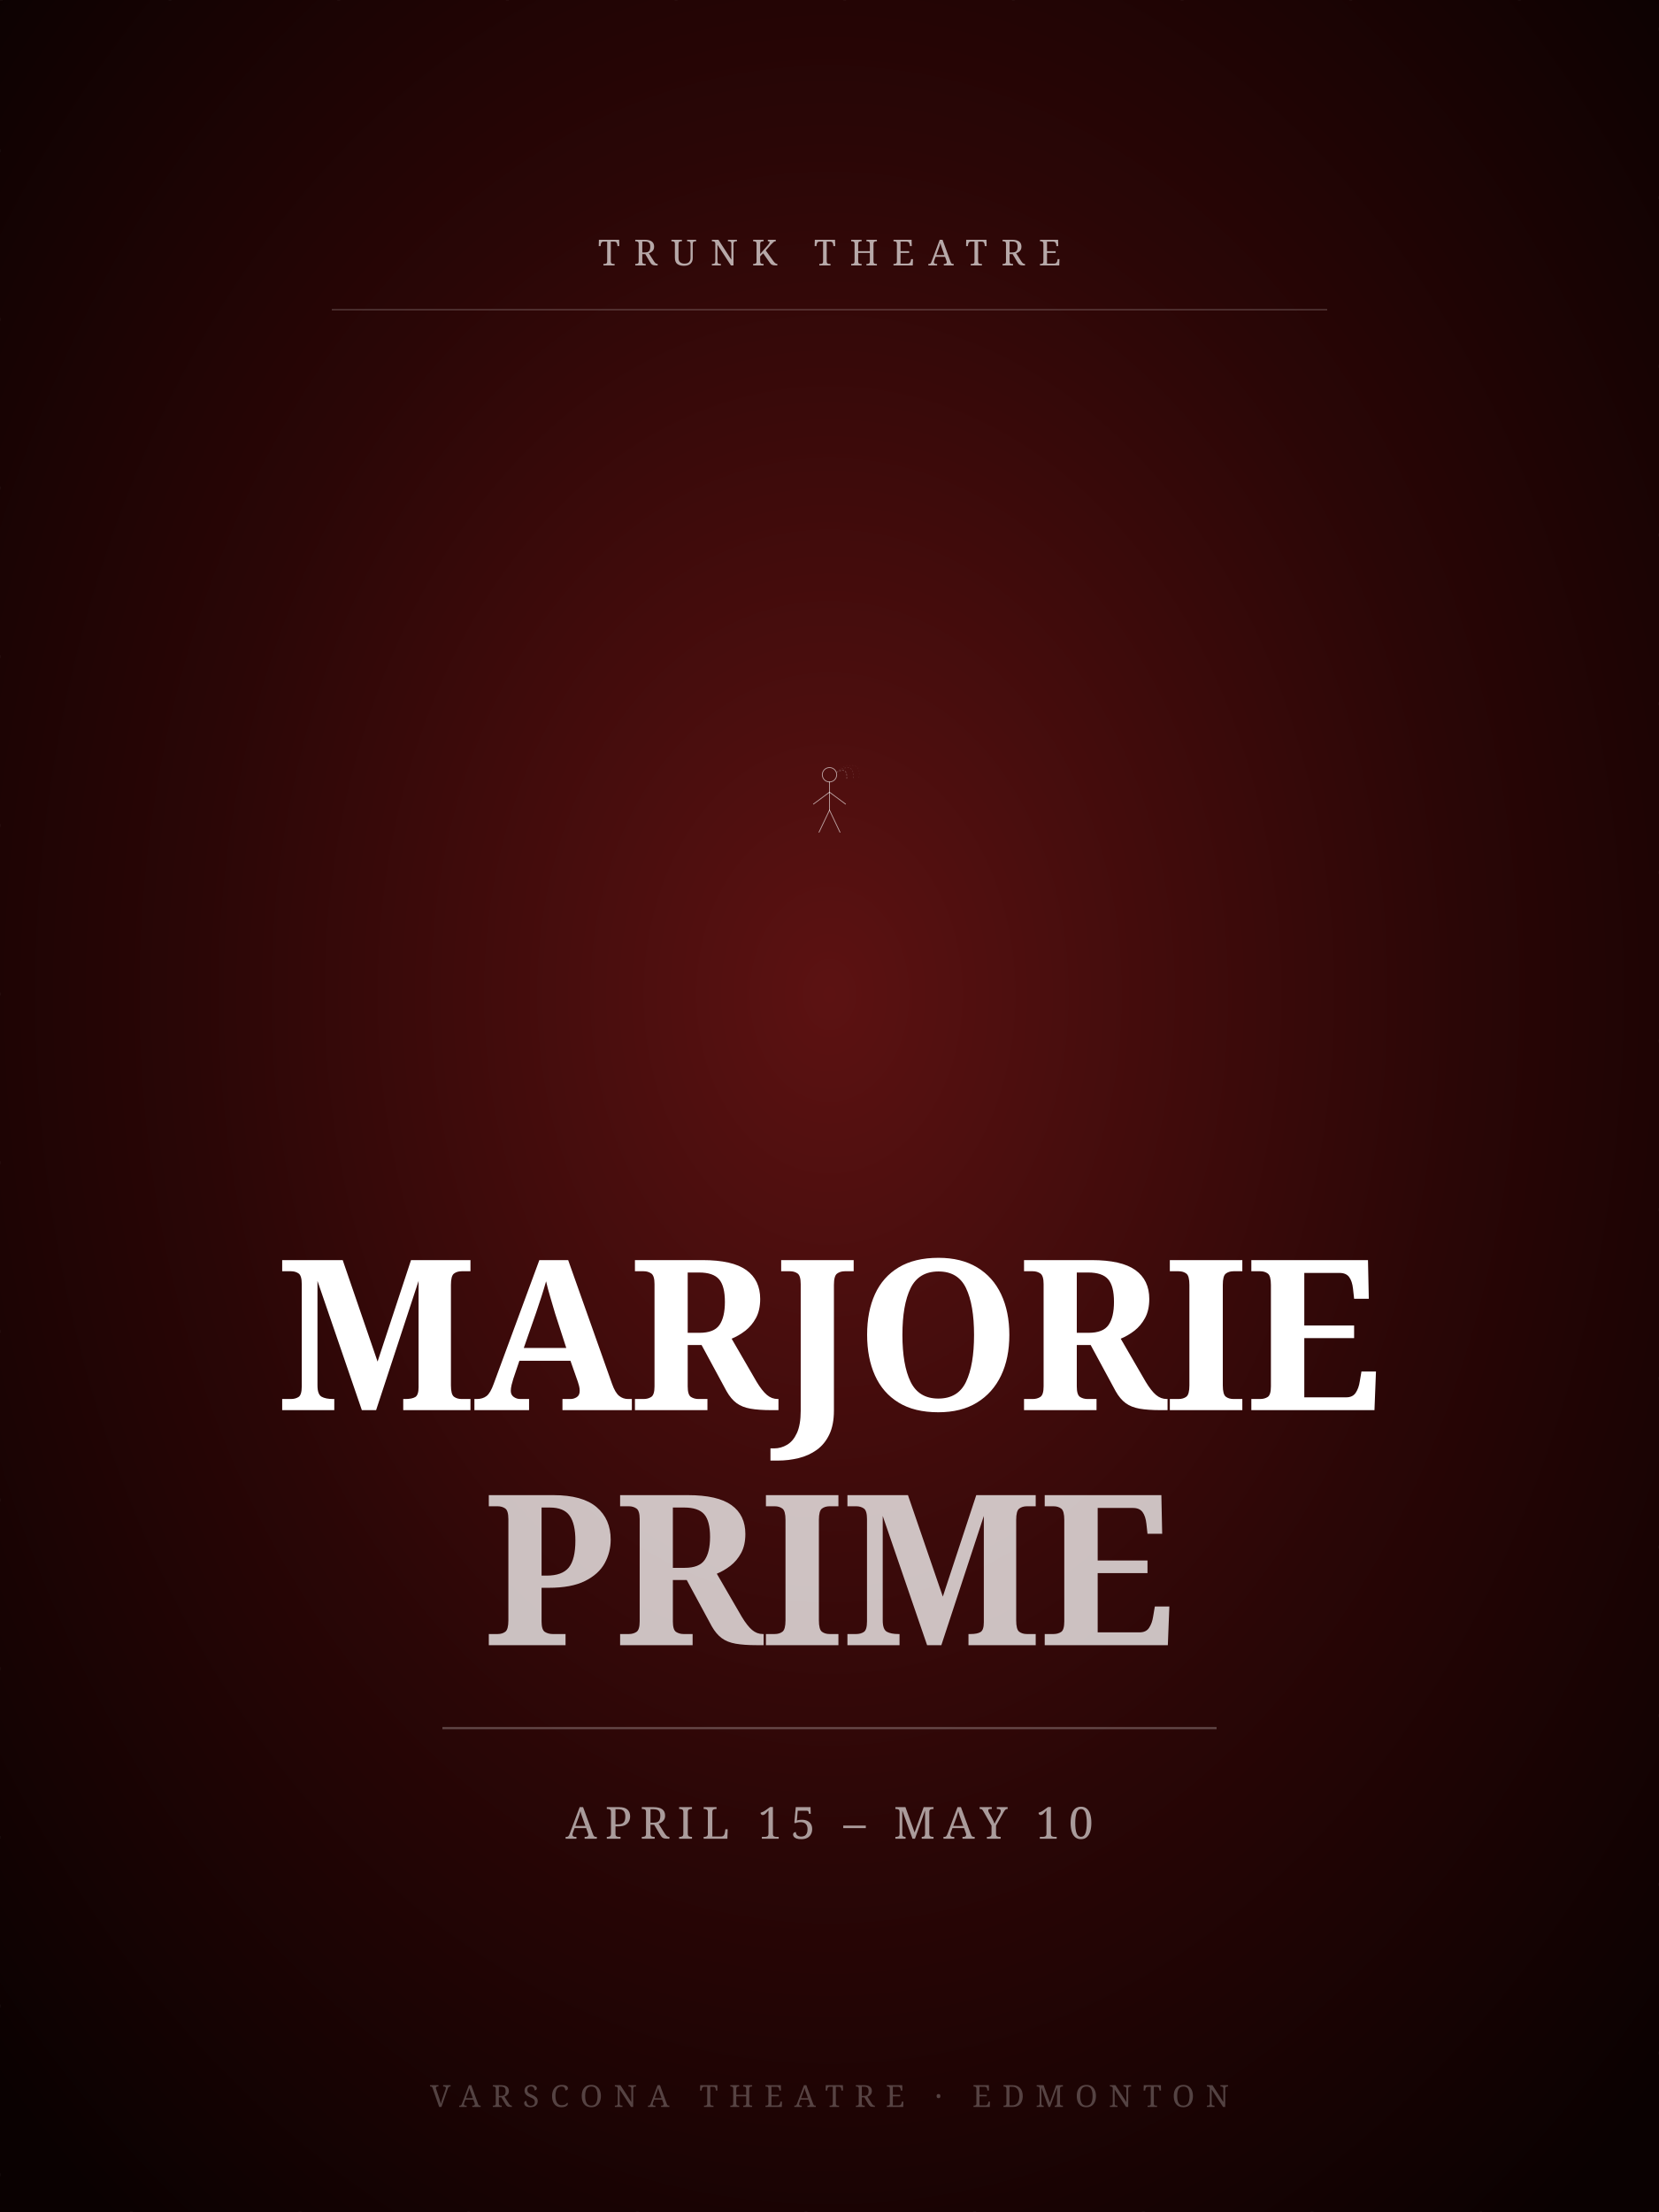
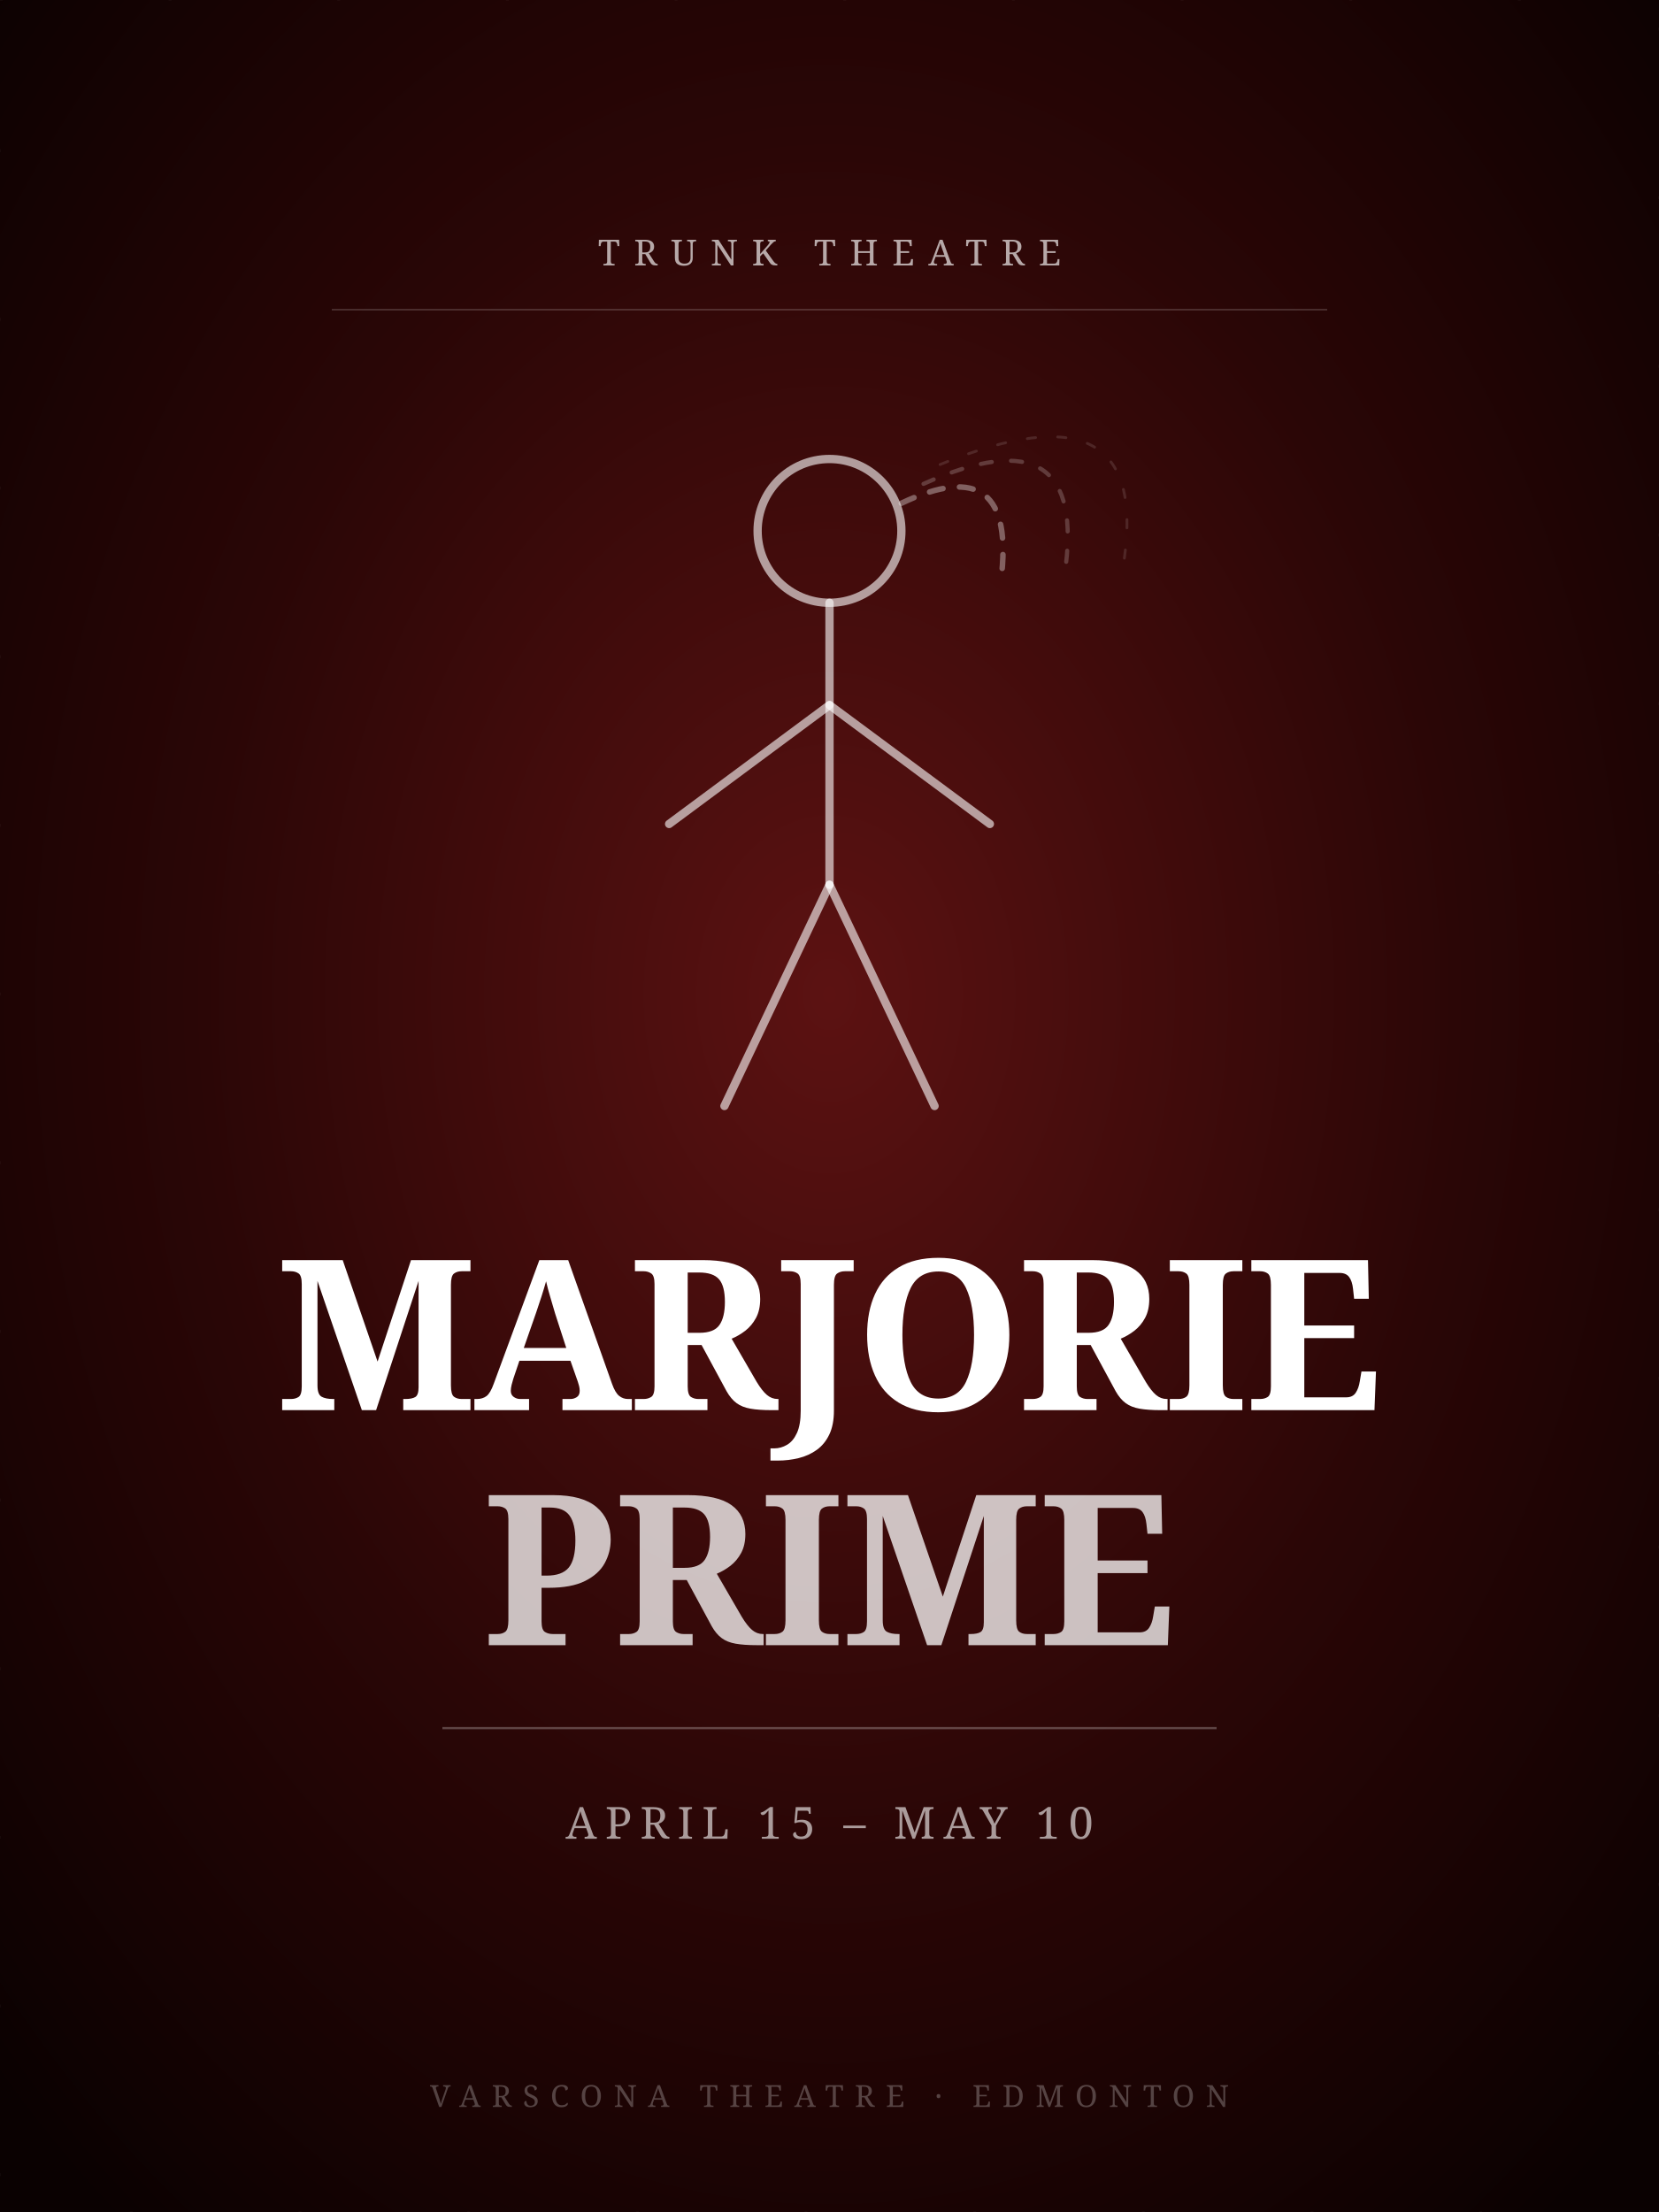
<svg xmlns="http://www.w3.org/2000/svg" viewBox="0 0 600 800" width="600" height="800">
  <defs>
    <radialGradient id="bg" cx="50%" cy="45%" r="70%">
      <stop offset="0%" stop-color="#5c1212" />
      <stop offset="55%" stop-color="#2a0606" />
      <stop offset="100%" stop-color="#0a0101" />
    </radialGradient>
  </defs>
  <rect width="600" height="800" fill="url(#bg)" />
  <rect width="600" height="800" fill="none" stroke="#ffffff" stroke-width="0.4" stroke-dasharray="1,60" stroke-opacity="0.05" />
-   <g fill="none" stroke="#ffffff" stroke-linecap="round" stroke-linejoin="round" vector-effect="non-scaling-stroke" transform="translate(300,290) scale(0.1) translate(-300,-290)">
+   <g fill="none" stroke="#ffffff" stroke-linecap="round" stroke-linejoin="round">
    <circle cx="300" cy="192" r="26" stroke-width="3" stroke-opacity="0.6" />
    <line x1="300" y1="218" x2="300" y2="320" stroke-width="3" stroke-opacity="0.6" />
    <line x1="300" y1="255" x2="242" y2="298" stroke-width="3" stroke-opacity="0.6" />
    <line x1="300" y1="255" x2="358" y2="298" stroke-width="3" stroke-opacity="0.6" />
    <line x1="300" y1="320" x2="262" y2="400" stroke-width="3" stroke-opacity="0.6" />
    <line x1="300" y1="320" x2="338" y2="400" stroke-width="3" stroke-opacity="0.6" />
    <path d="M 326,182 Q 368,162 362,210" stroke-width="2" stroke-opacity="0.35" stroke-dasharray="5,6" />
    <path d="M 334,175 Q 394,148 385,208" stroke-width="1.5" stroke-opacity="0.2" stroke-dasharray="4,7" />
    <path d="M 340,168 Q 418,136 406,206" stroke-width="1" stroke-opacity="0.12" stroke-dasharray="3,8" />
  </g>
  <text x="300" y="96" font-family="Georgia, serif" font-size="13" fill="#ffffff" fill-opacity="0.65" text-anchor="middle" letter-spacing="5">TRUNK THEATRE</text>
  <line x1="120" y1="112" x2="480" y2="112" stroke="#ffffff" stroke-width="0.5" stroke-opacity="0.2" />
  <text x="300" y="510" font-family="Georgia, serif" font-size="76" font-weight="bold" fill="#ffffff" text-anchor="middle" letter-spacing="-1">MARJORIE</text>
  <text x="300" y="595" font-family="Georgia, serif" font-size="76" font-weight="bold" fill="#ffffff" fill-opacity="0.75" text-anchor="middle" letter-spacing="-1">PRIME</text>
  <line x1="160" y1="625" x2="440" y2="625" stroke="#ffffff" stroke-width="0.8" stroke-opacity="0.25" />
  <text x="300" y="665" font-family="Georgia, serif" font-size="16" fill="#ffffff" fill-opacity="0.6" text-anchor="middle" letter-spacing="3">APRIL 15 – MAY 10</text>
  <text x="300" y="762" font-family="Georgia, serif" font-size="11" fill="#ffffff" fill-opacity="0.25" text-anchor="middle" letter-spacing="4">VARSCONA THEATRE · EDMONTON</text>
</svg>
